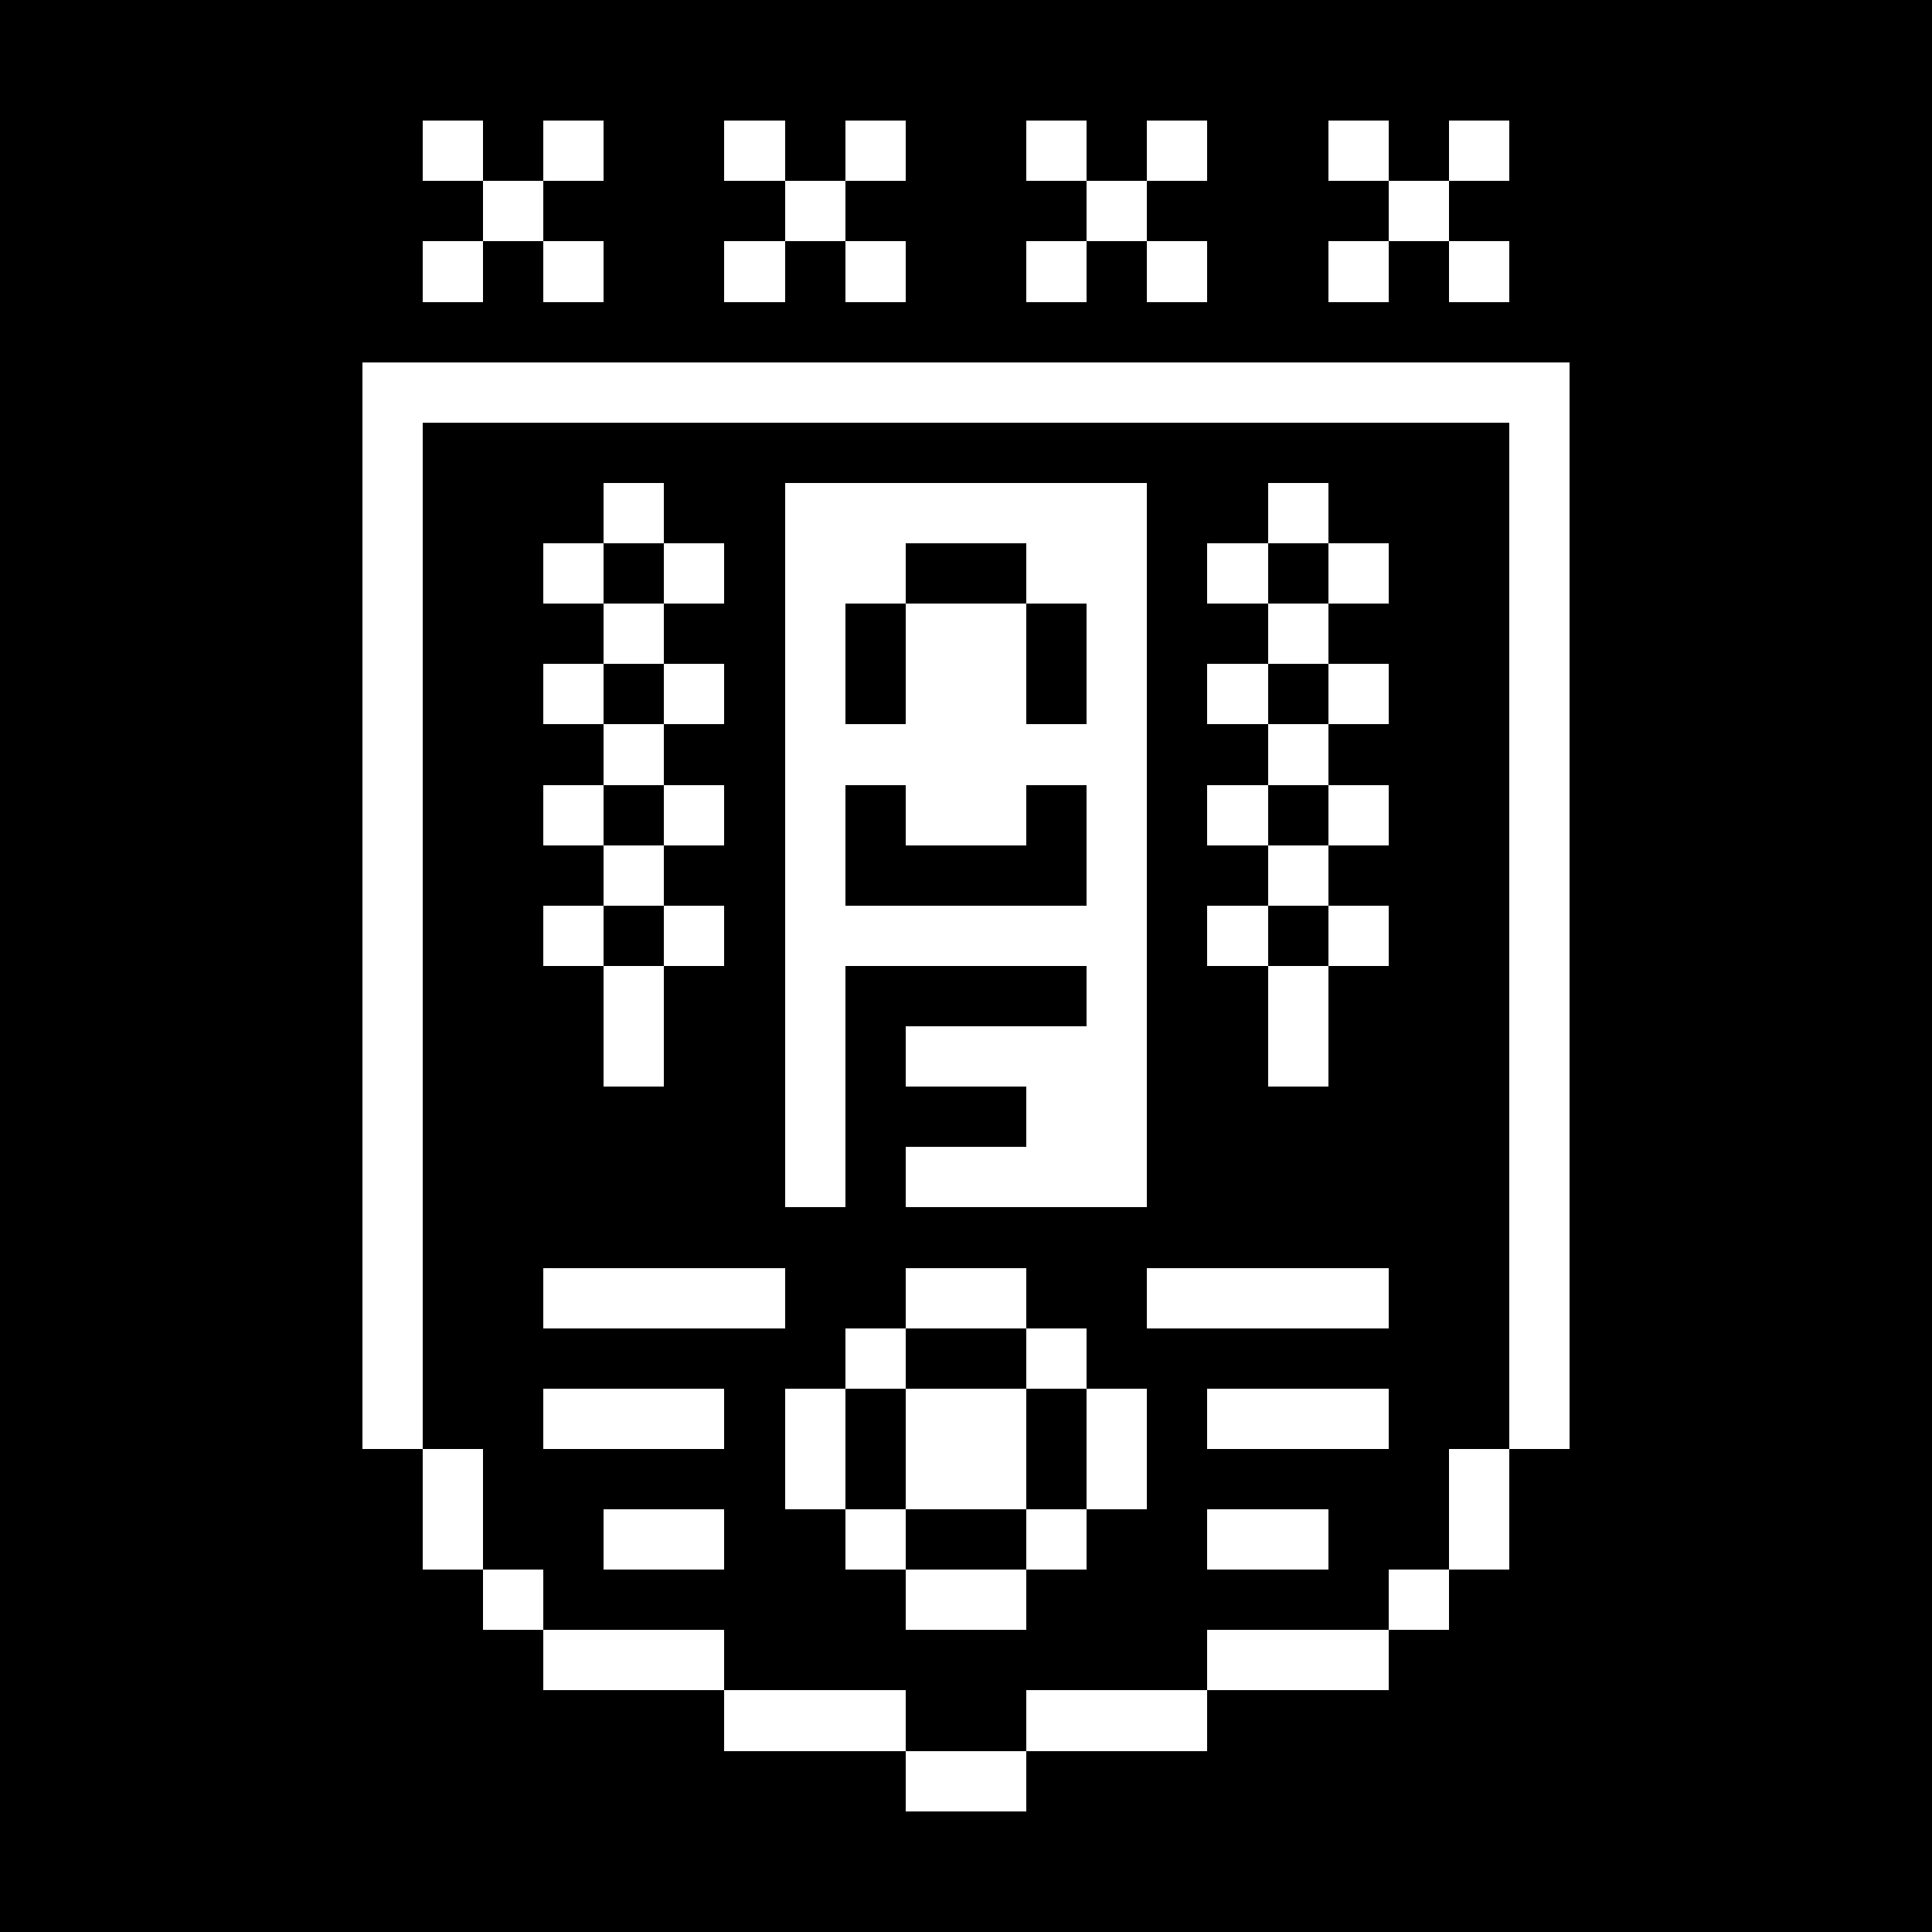
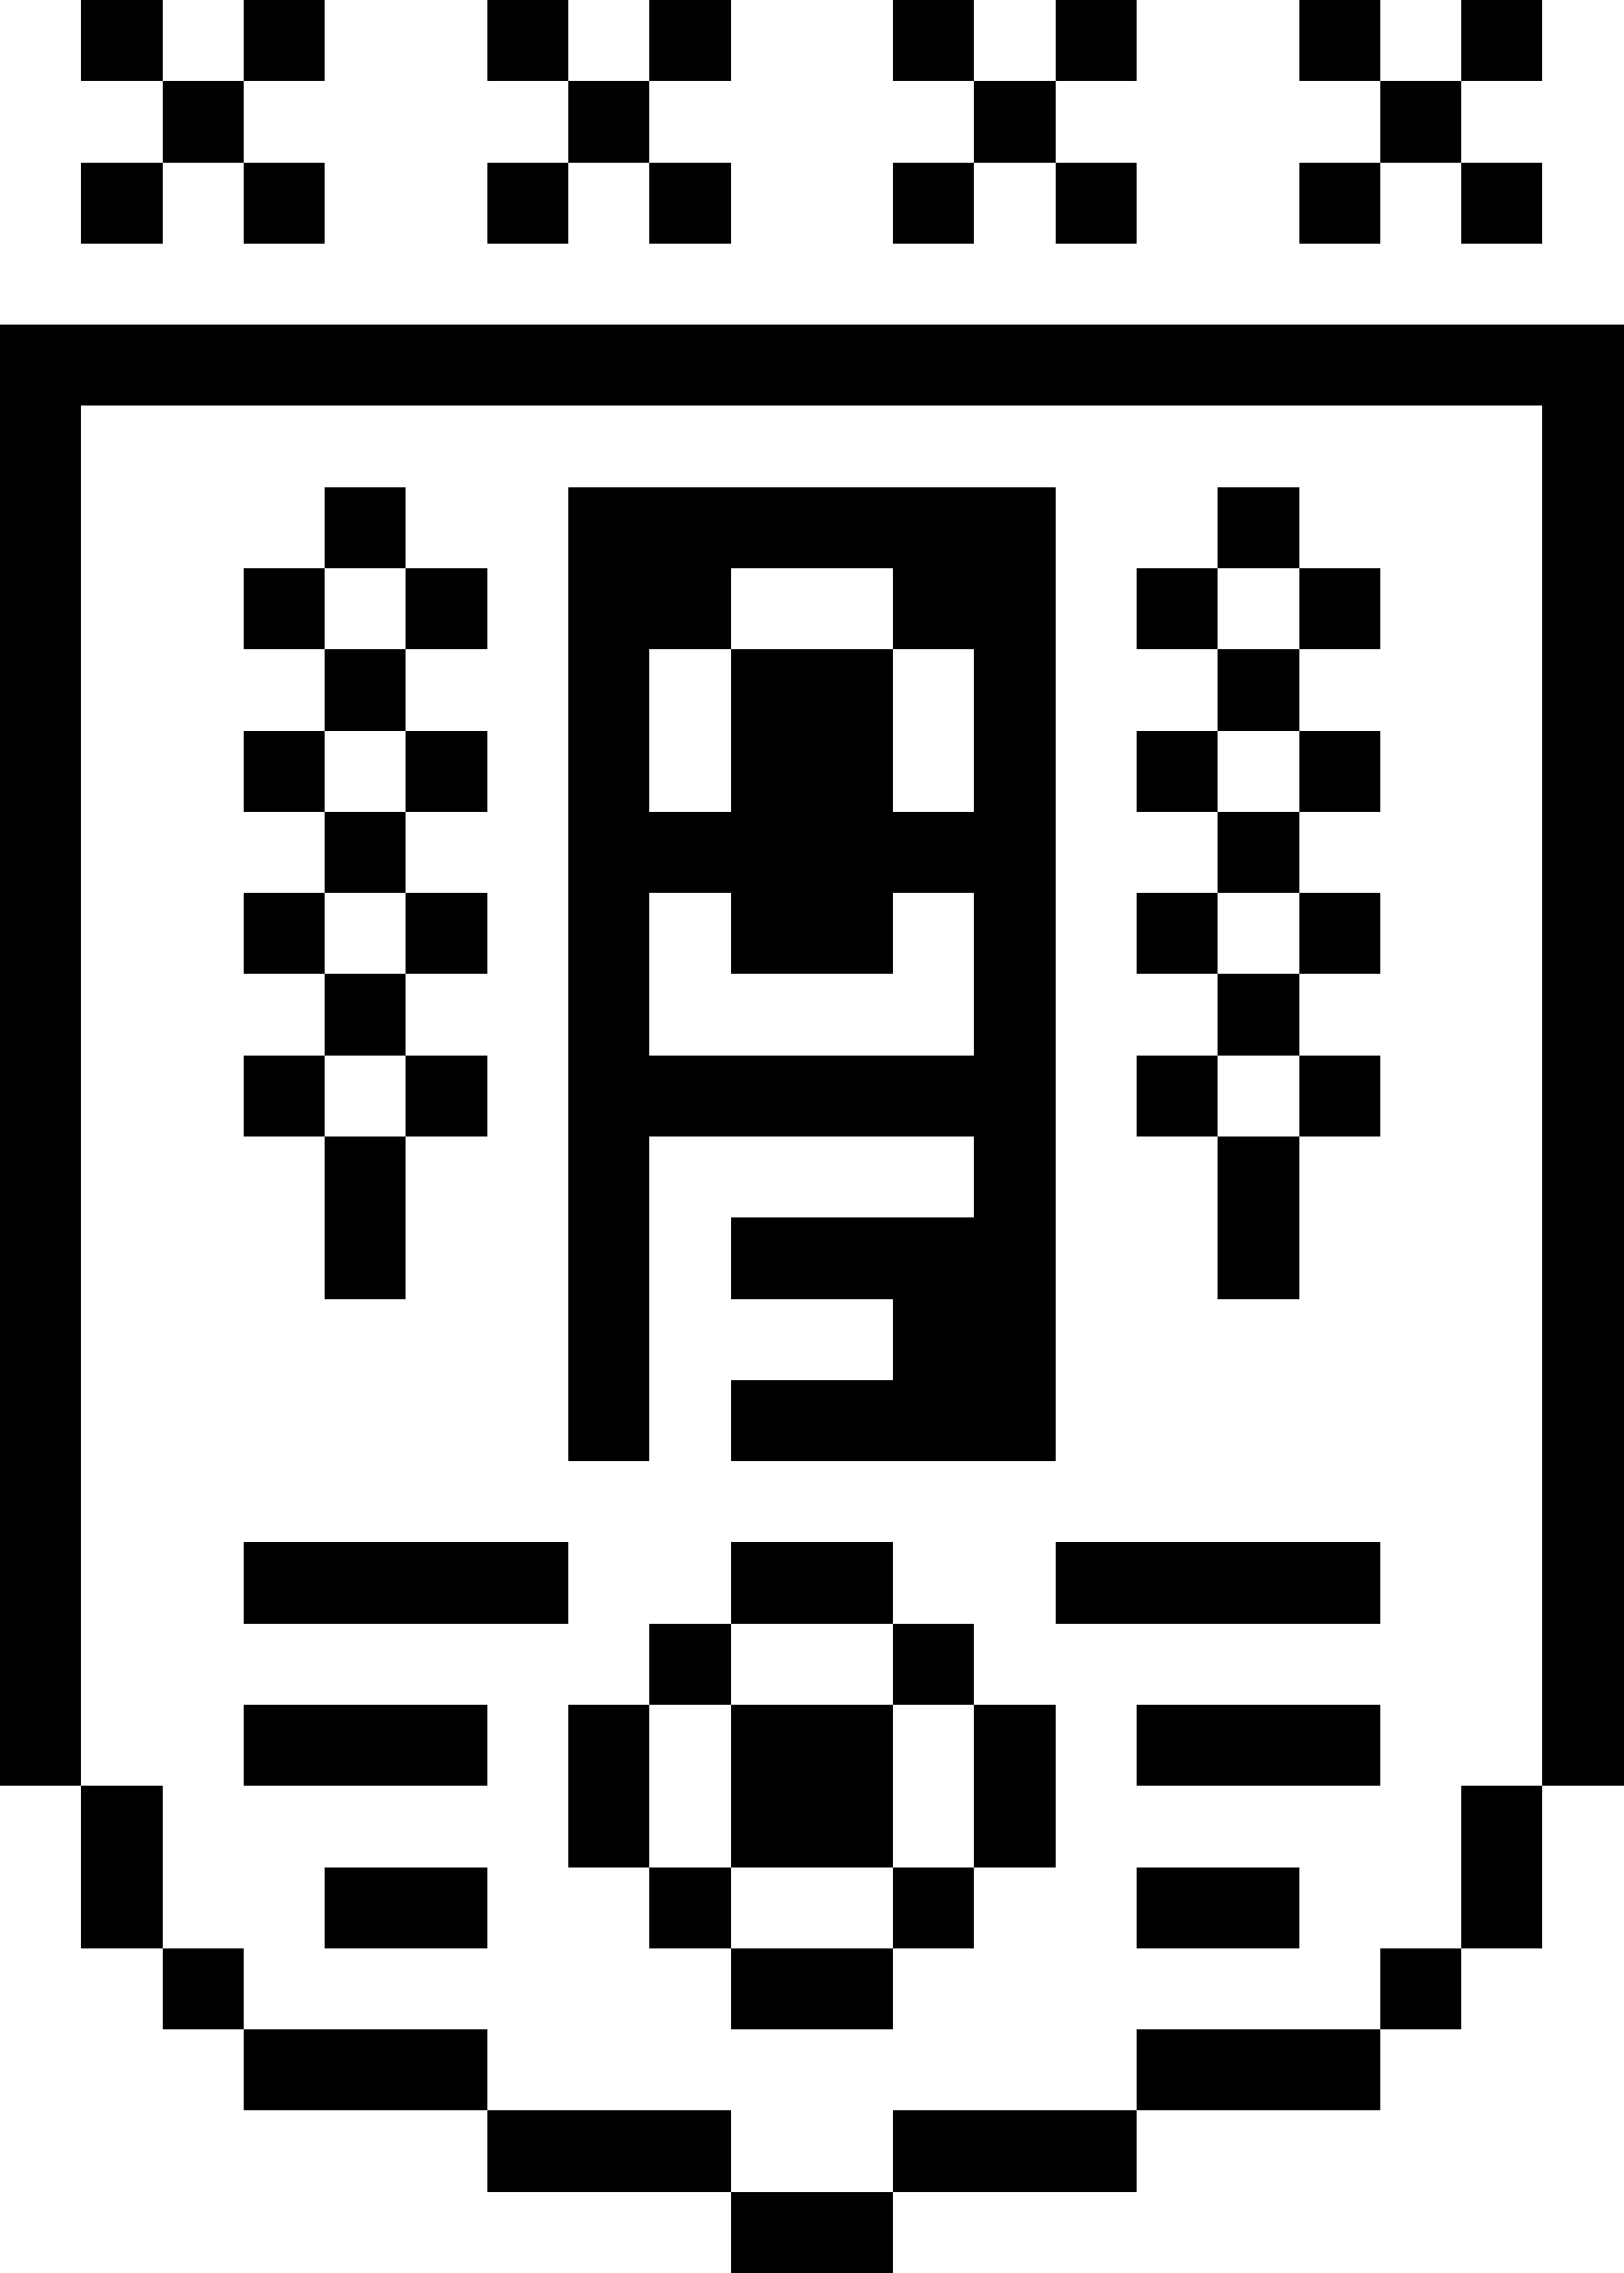
- <svg xmlns="http://www.w3.org/2000/svg" viewBox="0 0 32 32" shape-rendering="crispEdges" fill="#000000">
-   <rect x="0" y="0" width="1" height="1" />
+ <svg xmlns="http://www.w3.org/2000/svg" viewBox="0 0 20 28" shape-rendering="crispEdges" fill="#000000">
  <rect x="1" y="0" width="1" height="1" />
-   <rect x="2" y="0" width="1" height="1" />
  <rect x="3" y="0" width="1" height="1" />
-   <rect x="4" y="0" width="1" height="1" />
-   <rect x="5" y="0" width="1" height="1" />
  <rect x="6" y="0" width="1" height="1" />
-   <rect x="7" y="0" width="1" height="1" />
  <rect x="8" y="0" width="1" height="1" />
-   <rect x="9" y="0" width="1" height="1" />
-   <rect x="10" y="0" width="1" height="1" />
  <rect x="11" y="0" width="1" height="1" />
-   <rect x="12" y="0" width="1" height="1" />
  <rect x="13" y="0" width="1" height="1" />
-   <rect x="14" y="0" width="1" height="1" />
-   <rect x="15" y="0" width="1" height="1" />
  <rect x="16" y="0" width="1" height="1" />
-   <rect x="17" y="0" width="1" height="1" />
  <rect x="18" y="0" width="1" height="1" />
-   <rect x="19" y="0" width="1" height="1" />
-   <rect x="20" y="0" width="1" height="1" />
-   <rect x="21" y="0" width="1" height="1" />
-   <rect x="22" y="0" width="1" height="1" />
-   <rect x="23" y="0" width="1" height="1" />
-   <rect x="24" y="0" width="1" height="1" />
-   <rect x="25" y="0" width="1" height="1" />
-   <rect x="26" y="0" width="1" height="1" />
-   <rect x="27" y="0" width="1" height="1" />
-   <rect x="28" y="0" width="1" height="1" />
-   <rect x="29" y="0" width="1" height="1" />
-   <rect x="30" y="0" width="1" height="1" />
-   <rect x="31" y="0" width="1" height="1" />
-   <rect x="0" y="1" width="1" height="1" />
-   <rect x="1" y="1" width="1" height="1" />
  <rect x="2" y="1" width="1" height="1" />
-   <rect x="3" y="1" width="1" height="1" />
-   <rect x="4" y="1" width="1" height="1" />
-   <rect x="5" y="1" width="1" height="1" />
-   <rect x="6" y="1" width="1" height="1" />
  <rect x="7" y="1" width="1" height="1" />
-   <rect x="8" y="1" width="1" height="1" />
-   <rect x="9" y="1" width="1" height="1" />
-   <rect x="10" y="1" width="1" height="1" />
-   <rect x="11" y="1" width="1" height="1" />
  <rect x="12" y="1" width="1" height="1" />
-   <rect x="13" y="1" width="1" height="1" />
-   <rect x="14" y="1" width="1" height="1" />
-   <rect x="15" y="1" width="1" height="1" />
-   <rect x="16" y="1" width="1" height="1" />
  <rect x="17" y="1" width="1" height="1" />
-   <rect x="18" y="1" width="1" height="1" />
-   <rect x="19" y="1" width="1" height="1" />
-   <rect x="20" y="1" width="1" height="1" />
-   <rect x="21" y="1" width="1" height="1" />
-   <rect x="22" y="1" width="1" height="1" />
-   <rect x="23" y="1" width="1" height="1" />
-   <rect x="24" y="1" width="1" height="1" />
-   <rect x="25" y="1" width="1" height="1" />
-   <rect x="26" y="1" width="1" height="1" />
-   <rect x="27" y="1" width="1" height="1" />
-   <rect x="28" y="1" width="1" height="1" />
-   <rect x="29" y="1" width="1" height="1" />
-   <rect x="30" y="1" width="1" height="1" />
-   <rect x="31" y="1" width="1" height="1" />
-   <rect x="0" y="2" width="1" height="1" />
  <rect x="1" y="2" width="1" height="1" />
-   <rect x="2" y="2" width="1" height="1" />
  <rect x="3" y="2" width="1" height="1" />
-   <rect x="4" y="2" width="1" height="1" />
-   <rect x="5" y="2" width="1" height="1" />
  <rect x="6" y="2" width="1" height="1" />
  <rect x="8" y="2" width="1" height="1" />
-   <rect x="10" y="2" width="1" height="1" />
  <rect x="11" y="2" width="1" height="1" />
  <rect x="13" y="2" width="1" height="1" />
-   <rect x="15" y="2" width="1" height="1" />
  <rect x="16" y="2" width="1" height="1" />
  <rect x="18" y="2" width="1" height="1" />
-   <rect x="20" y="2" width="1" height="1" />
-   <rect x="21" y="2" width="1" height="1" />
-   <rect x="23" y="2" width="1" height="1" />
-   <rect x="25" y="2" width="1" height="1" />
-   <rect x="26" y="2" width="1" height="1" />
-   <rect x="27" y="2" width="1" height="1" />
-   <rect x="28" y="2" width="1" height="1" />
-   <rect x="29" y="2" width="1" height="1" />
-   <rect x="30" y="2" width="1" height="1" />
-   <rect x="31" y="2" width="1" height="1" />
-   <rect x="0" y="3" width="1" height="1" />
-   <rect x="1" y="3" width="1" height="1" />
-   <rect x="2" y="3" width="1" height="1" />
-   <rect x="3" y="3" width="1" height="1" />
-   <rect x="4" y="3" width="1" height="1" />
-   <rect x="5" y="3" width="1" height="1" />
-   <rect x="6" y="3" width="1" height="1" />
-   <rect x="7" y="3" width="1" height="1" />
-   <rect x="9" y="3" width="1" height="1" />
-   <rect x="10" y="3" width="1" height="1" />
-   <rect x="11" y="3" width="1" height="1" />
-   <rect x="12" y="3" width="1" height="1" />
-   <rect x="14" y="3" width="1" height="1" />
-   <rect x="15" y="3" width="1" height="1" />
-   <rect x="16" y="3" width="1" height="1" />
-   <rect x="17" y="3" width="1" height="1" />
-   <rect x="19" y="3" width="1" height="1" />
-   <rect x="20" y="3" width="1" height="1" />
-   <rect x="21" y="3" width="1" height="1" />
-   <rect x="22" y="3" width="1" height="1" />
-   <rect x="24" y="3" width="1" height="1" />
-   <rect x="25" y="3" width="1" height="1" />
-   <rect x="26" y="3" width="1" height="1" />
-   <rect x="27" y="3" width="1" height="1" />
-   <rect x="28" y="3" width="1" height="1" />
-   <rect x="29" y="3" width="1" height="1" />
-   <rect x="30" y="3" width="1" height="1" />
-   <rect x="31" y="3" width="1" height="1" />
  <rect x="0" y="4" width="1" height="1" />
  <rect x="1" y="4" width="1" height="1" />
  <rect x="2" y="4" width="1" height="1" />
  <rect x="3" y="4" width="1" height="1" />
  <rect x="4" y="4" width="1" height="1" />
  <rect x="5" y="4" width="1" height="1" />
  <rect x="6" y="4" width="1" height="1" />
+   <rect x="7" y="4" width="1" height="1" />
  <rect x="8" y="4" width="1" height="1" />
+   <rect x="9" y="4" width="1" height="1" />
  <rect x="10" y="4" width="1" height="1" />
  <rect x="11" y="4" width="1" height="1" />
+   <rect x="12" y="4" width="1" height="1" />
  <rect x="13" y="4" width="1" height="1" />
+   <rect x="14" y="4" width="1" height="1" />
  <rect x="15" y="4" width="1" height="1" />
  <rect x="16" y="4" width="1" height="1" />
+   <rect x="17" y="4" width="1" height="1" />
  <rect x="18" y="4" width="1" height="1" />
-   <rect x="20" y="4" width="1" height="1" />
-   <rect x="21" y="4" width="1" height="1" />
-   <rect x="23" y="4" width="1" height="1" />
-   <rect x="25" y="4" width="1" height="1" />
-   <rect x="26" y="4" width="1" height="1" />
-   <rect x="27" y="4" width="1" height="1" />
-   <rect x="28" y="4" width="1" height="1" />
-   <rect x="29" y="4" width="1" height="1" />
-   <rect x="30" y="4" width="1" height="1" />
-   <rect x="31" y="4" width="1" height="1" />
+   <rect x="19" y="4" width="1" height="1" />
  <rect x="0" y="5" width="1" height="1" />
-   <rect x="1" y="5" width="1" height="1" />
-   <rect x="2" y="5" width="1" height="1" />
-   <rect x="3" y="5" width="1" height="1" />
-   <rect x="4" y="5" width="1" height="1" />
-   <rect x="5" y="5" width="1" height="1" />
-   <rect x="6" y="5" width="1" height="1" />
-   <rect x="7" y="5" width="1" height="1" />
-   <rect x="8" y="5" width="1" height="1" />
-   <rect x="9" y="5" width="1" height="1" />
-   <rect x="10" y="5" width="1" height="1" />
-   <rect x="11" y="5" width="1" height="1" />
-   <rect x="12" y="5" width="1" height="1" />
-   <rect x="13" y="5" width="1" height="1" />
-   <rect x="14" y="5" width="1" height="1" />
-   <rect x="15" y="5" width="1" height="1" />
-   <rect x="16" y="5" width="1" height="1" />
-   <rect x="17" y="5" width="1" height="1" />
-   <rect x="18" y="5" width="1" height="1" />
  <rect x="19" y="5" width="1" height="1" />
-   <rect x="20" y="5" width="1" height="1" />
-   <rect x="21" y="5" width="1" height="1" />
-   <rect x="22" y="5" width="1" height="1" />
-   <rect x="23" y="5" width="1" height="1" />
-   <rect x="24" y="5" width="1" height="1" />
-   <rect x="25" y="5" width="1" height="1" />
-   <rect x="26" y="5" width="1" height="1" />
-   <rect x="27" y="5" width="1" height="1" />
-   <rect x="28" y="5" width="1" height="1" />
-   <rect x="29" y="5" width="1" height="1" />
-   <rect x="30" y="5" width="1" height="1" />
-   <rect x="31" y="5" width="1" height="1" />
  <rect x="0" y="6" width="1" height="1" />
-   <rect x="1" y="6" width="1" height="1" />
-   <rect x="2" y="6" width="1" height="1" />
-   <rect x="3" y="6" width="1" height="1" />
  <rect x="4" y="6" width="1" height="1" />
-   <rect x="5" y="6" width="1" height="1" />
-   <rect x="26" y="6" width="1" height="1" />
-   <rect x="27" y="6" width="1" height="1" />
-   <rect x="28" y="6" width="1" height="1" />
-   <rect x="29" y="6" width="1" height="1" />
-   <rect x="30" y="6" width="1" height="1" />
-   <rect x="31" y="6" width="1" height="1" />
+   <rect x="7" y="6" width="1" height="1" />
+   <rect x="8" y="6" width="1" height="1" />
+   <rect x="9" y="6" width="1" height="1" />
+   <rect x="10" y="6" width="1" height="1" />
+   <rect x="11" y="6" width="1" height="1" />
+   <rect x="12" y="6" width="1" height="1" />
+   <rect x="15" y="6" width="1" height="1" />
+   <rect x="19" y="6" width="1" height="1" />
  <rect x="0" y="7" width="1" height="1" />
-   <rect x="1" y="7" width="1" height="1" />
-   <rect x="2" y="7" width="1" height="1" />
  <rect x="3" y="7" width="1" height="1" />
-   <rect x="4" y="7" width="1" height="1" />
  <rect x="5" y="7" width="1" height="1" />
  <rect x="7" y="7" width="1" height="1" />
  <rect x="8" y="7" width="1" height="1" />
-   <rect x="9" y="7" width="1" height="1" />
-   <rect x="10" y="7" width="1" height="1" />
  <rect x="11" y="7" width="1" height="1" />
  <rect x="12" y="7" width="1" height="1" />
-   <rect x="13" y="7" width="1" height="1" />
  <rect x="14" y="7" width="1" height="1" />
-   <rect x="15" y="7" width="1" height="1" />
  <rect x="16" y="7" width="1" height="1" />
-   <rect x="17" y="7" width="1" height="1" />
-   <rect x="18" y="7" width="1" height="1" />
  <rect x="19" y="7" width="1" height="1" />
-   <rect x="20" y="7" width="1" height="1" />
-   <rect x="21" y="7" width="1" height="1" />
-   <rect x="22" y="7" width="1" height="1" />
-   <rect x="23" y="7" width="1" height="1" />
-   <rect x="24" y="7" width="1" height="1" />
-   <rect x="26" y="7" width="1" height="1" />
-   <rect x="27" y="7" width="1" height="1" />
-   <rect x="28" y="7" width="1" height="1" />
-   <rect x="29" y="7" width="1" height="1" />
-   <rect x="30" y="7" width="1" height="1" />
-   <rect x="31" y="7" width="1" height="1" />
  <rect x="0" y="8" width="1" height="1" />
-   <rect x="1" y="8" width="1" height="1" />
-   <rect x="2" y="8" width="1" height="1" />
-   <rect x="3" y="8" width="1" height="1" />
  <rect x="4" y="8" width="1" height="1" />
-   <rect x="5" y="8" width="1" height="1" />
  <rect x="7" y="8" width="1" height="1" />
-   <rect x="8" y="8" width="1" height="1" />
  <rect x="9" y="8" width="1" height="1" />
-   <rect x="11" y="8" width="1" height="1" />
+   <rect x="10" y="8" width="1" height="1" />
  <rect x="12" y="8" width="1" height="1" />
+   <rect x="15" y="8" width="1" height="1" />
  <rect x="19" y="8" width="1" height="1" />
-   <rect x="20" y="8" width="1" height="1" />
-   <rect x="22" y="8" width="1" height="1" />
-   <rect x="23" y="8" width="1" height="1" />
-   <rect x="24" y="8" width="1" height="1" />
-   <rect x="26" y="8" width="1" height="1" />
-   <rect x="27" y="8" width="1" height="1" />
-   <rect x="28" y="8" width="1" height="1" />
-   <rect x="29" y="8" width="1" height="1" />
-   <rect x="30" y="8" width="1" height="1" />
-   <rect x="31" y="8" width="1" height="1" />
  <rect x="0" y="9" width="1" height="1" />
-   <rect x="1" y="9" width="1" height="1" />
-   <rect x="2" y="9" width="1" height="1" />
  <rect x="3" y="9" width="1" height="1" />
-   <rect x="4" y="9" width="1" height="1" />
  <rect x="5" y="9" width="1" height="1" />
  <rect x="7" y="9" width="1" height="1" />
-   <rect x="8" y="9" width="1" height="1" />
+   <rect x="9" y="9" width="1" height="1" />
  <rect x="10" y="9" width="1" height="1" />
  <rect x="12" y="9" width="1" height="1" />
-   <rect x="15" y="9" width="1" height="1" />
+   <rect x="14" y="9" width="1" height="1" />
  <rect x="16" y="9" width="1" height="1" />
  <rect x="19" y="9" width="1" height="1" />
-   <rect x="21" y="9" width="1" height="1" />
-   <rect x="23" y="9" width="1" height="1" />
-   <rect x="24" y="9" width="1" height="1" />
-   <rect x="26" y="9" width="1" height="1" />
-   <rect x="27" y="9" width="1" height="1" />
-   <rect x="28" y="9" width="1" height="1" />
-   <rect x="29" y="9" width="1" height="1" />
-   <rect x="30" y="9" width="1" height="1" />
-   <rect x="31" y="9" width="1" height="1" />
  <rect x="0" y="10" width="1" height="1" />
-   <rect x="1" y="10" width="1" height="1" />
-   <rect x="2" y="10" width="1" height="1" />
-   <rect x="3" y="10" width="1" height="1" />
  <rect x="4" y="10" width="1" height="1" />
-   <rect x="5" y="10" width="1" height="1" />
  <rect x="7" y="10" width="1" height="1" />
  <rect x="8" y="10" width="1" height="1" />
  <rect x="9" y="10" width="1" height="1" />
+   <rect x="10" y="10" width="1" height="1" />
  <rect x="11" y="10" width="1" height="1" />
  <rect x="12" y="10" width="1" height="1" />
-   <rect x="14" y="10" width="1" height="1" />
-   <rect x="17" y="10" width="1" height="1" />
+   <rect x="15" y="10" width="1" height="1" />
  <rect x="19" y="10" width="1" height="1" />
-   <rect x="20" y="10" width="1" height="1" />
-   <rect x="22" y="10" width="1" height="1" />
-   <rect x="23" y="10" width="1" height="1" />
-   <rect x="24" y="10" width="1" height="1" />
-   <rect x="26" y="10" width="1" height="1" />
-   <rect x="27" y="10" width="1" height="1" />
-   <rect x="28" y="10" width="1" height="1" />
-   <rect x="29" y="10" width="1" height="1" />
-   <rect x="30" y="10" width="1" height="1" />
-   <rect x="31" y="10" width="1" height="1" />
  <rect x="0" y="11" width="1" height="1" />
-   <rect x="1" y="11" width="1" height="1" />
-   <rect x="2" y="11" width="1" height="1" />
  <rect x="3" y="11" width="1" height="1" />
-   <rect x="4" y="11" width="1" height="1" />
  <rect x="5" y="11" width="1" height="1" />
  <rect x="7" y="11" width="1" height="1" />
-   <rect x="8" y="11" width="1" height="1" />
+   <rect x="9" y="11" width="1" height="1" />
  <rect x="10" y="11" width="1" height="1" />
  <rect x="12" y="11" width="1" height="1" />
  <rect x="14" y="11" width="1" height="1" />
-   <rect x="17" y="11" width="1" height="1" />
+   <rect x="16" y="11" width="1" height="1" />
  <rect x="19" y="11" width="1" height="1" />
-   <rect x="21" y="11" width="1" height="1" />
-   <rect x="23" y="11" width="1" height="1" />
-   <rect x="24" y="11" width="1" height="1" />
-   <rect x="26" y="11" width="1" height="1" />
-   <rect x="27" y="11" width="1" height="1" />
-   <rect x="28" y="11" width="1" height="1" />
-   <rect x="29" y="11" width="1" height="1" />
-   <rect x="30" y="11" width="1" height="1" />
-   <rect x="31" y="11" width="1" height="1" />
  <rect x="0" y="12" width="1" height="1" />
-   <rect x="1" y="12" width="1" height="1" />
-   <rect x="2" y="12" width="1" height="1" />
-   <rect x="3" y="12" width="1" height="1" />
  <rect x="4" y="12" width="1" height="1" />
-   <rect x="5" y="12" width="1" height="1" />
  <rect x="7" y="12" width="1" height="1" />
-   <rect x="8" y="12" width="1" height="1" />
-   <rect x="9" y="12" width="1" height="1" />
-   <rect x="11" y="12" width="1" height="1" />
  <rect x="12" y="12" width="1" height="1" />
+   <rect x="15" y="12" width="1" height="1" />
  <rect x="19" y="12" width="1" height="1" />
-   <rect x="20" y="12" width="1" height="1" />
-   <rect x="22" y="12" width="1" height="1" />
-   <rect x="23" y="12" width="1" height="1" />
-   <rect x="24" y="12" width="1" height="1" />
-   <rect x="26" y="12" width="1" height="1" />
-   <rect x="27" y="12" width="1" height="1" />
-   <rect x="28" y="12" width="1" height="1" />
-   <rect x="29" y="12" width="1" height="1" />
-   <rect x="30" y="12" width="1" height="1" />
-   <rect x="31" y="12" width="1" height="1" />
  <rect x="0" y="13" width="1" height="1" />
-   <rect x="1" y="13" width="1" height="1" />
-   <rect x="2" y="13" width="1" height="1" />
  <rect x="3" y="13" width="1" height="1" />
-   <rect x="4" y="13" width="1" height="1" />
  <rect x="5" y="13" width="1" height="1" />
  <rect x="7" y="13" width="1" height="1" />
  <rect x="8" y="13" width="1" height="1" />
+   <rect x="9" y="13" width="1" height="1" />
  <rect x="10" y="13" width="1" height="1" />
+   <rect x="11" y="13" width="1" height="1" />
  <rect x="12" y="13" width="1" height="1" />
  <rect x="14" y="13" width="1" height="1" />
-   <rect x="17" y="13" width="1" height="1" />
+   <rect x="16" y="13" width="1" height="1" />
  <rect x="19" y="13" width="1" height="1" />
-   <rect x="21" y="13" width="1" height="1" />
-   <rect x="23" y="13" width="1" height="1" />
-   <rect x="24" y="13" width="1" height="1" />
-   <rect x="26" y="13" width="1" height="1" />
-   <rect x="27" y="13" width="1" height="1" />
-   <rect x="28" y="13" width="1" height="1" />
-   <rect x="29" y="13" width="1" height="1" />
-   <rect x="30" y="13" width="1" height="1" />
-   <rect x="31" y="13" width="1" height="1" />
  <rect x="0" y="14" width="1" height="1" />
-   <rect x="1" y="14" width="1" height="1" />
-   <rect x="2" y="14" width="1" height="1" />
-   <rect x="3" y="14" width="1" height="1" />
  <rect x="4" y="14" width="1" height="1" />
-   <rect x="5" y="14" width="1" height="1" />
  <rect x="7" y="14" width="1" height="1" />
-   <rect x="8" y="14" width="1" height="1" />
-   <rect x="9" y="14" width="1" height="1" />
-   <rect x="11" y="14" width="1" height="1" />
  <rect x="12" y="14" width="1" height="1" />
-   <rect x="14" y="14" width="1" height="1" />
  <rect x="15" y="14" width="1" height="1" />
-   <rect x="16" y="14" width="1" height="1" />
-   <rect x="17" y="14" width="1" height="1" />
  <rect x="19" y="14" width="1" height="1" />
-   <rect x="20" y="14" width="1" height="1" />
-   <rect x="22" y="14" width="1" height="1" />
-   <rect x="23" y="14" width="1" height="1" />
-   <rect x="24" y="14" width="1" height="1" />
-   <rect x="26" y="14" width="1" height="1" />
-   <rect x="27" y="14" width="1" height="1" />
-   <rect x="28" y="14" width="1" height="1" />
-   <rect x="29" y="14" width="1" height="1" />
-   <rect x="30" y="14" width="1" height="1" />
-   <rect x="31" y="14" width="1" height="1" />
  <rect x="0" y="15" width="1" height="1" />
-   <rect x="1" y="15" width="1" height="1" />
-   <rect x="2" y="15" width="1" height="1" />
-   <rect x="3" y="15" width="1" height="1" />
  <rect x="4" y="15" width="1" height="1" />
-   <rect x="5" y="15" width="1" height="1" />
  <rect x="7" y="15" width="1" height="1" />
-   <rect x="8" y="15" width="1" height="1" />
+   <rect x="9" y="15" width="1" height="1" />
  <rect x="10" y="15" width="1" height="1" />
+   <rect x="11" y="15" width="1" height="1" />
  <rect x="12" y="15" width="1" height="1" />
+   <rect x="15" y="15" width="1" height="1" />
  <rect x="19" y="15" width="1" height="1" />
-   <rect x="21" y="15" width="1" height="1" />
-   <rect x="23" y="15" width="1" height="1" />
-   <rect x="24" y="15" width="1" height="1" />
-   <rect x="26" y="15" width="1" height="1" />
-   <rect x="27" y="15" width="1" height="1" />
-   <rect x="28" y="15" width="1" height="1" />
-   <rect x="29" y="15" width="1" height="1" />
-   <rect x="30" y="15" width="1" height="1" />
-   <rect x="31" y="15" width="1" height="1" />
  <rect x="0" y="16" width="1" height="1" />
-   <rect x="1" y="16" width="1" height="1" />
-   <rect x="2" y="16" width="1" height="1" />
-   <rect x="3" y="16" width="1" height="1" />
-   <rect x="4" y="16" width="1" height="1" />
-   <rect x="5" y="16" width="1" height="1" />
  <rect x="7" y="16" width="1" height="1" />
-   <rect x="8" y="16" width="1" height="1" />
-   <rect x="9" y="16" width="1" height="1" />
  <rect x="11" y="16" width="1" height="1" />
  <rect x="12" y="16" width="1" height="1" />
-   <rect x="14" y="16" width="1" height="1" />
-   <rect x="15" y="16" width="1" height="1" />
-   <rect x="16" y="16" width="1" height="1" />
-   <rect x="17" y="16" width="1" height="1" />
  <rect x="19" y="16" width="1" height="1" />
-   <rect x="20" y="16" width="1" height="1" />
-   <rect x="22" y="16" width="1" height="1" />
-   <rect x="23" y="16" width="1" height="1" />
-   <rect x="24" y="16" width="1" height="1" />
-   <rect x="26" y="16" width="1" height="1" />
-   <rect x="27" y="16" width="1" height="1" />
-   <rect x="28" y="16" width="1" height="1" />
-   <rect x="29" y="16" width="1" height="1" />
-   <rect x="30" y="16" width="1" height="1" />
-   <rect x="31" y="16" width="1" height="1" />
  <rect x="0" y="17" width="1" height="1" />
-   <rect x="1" y="17" width="1" height="1" />
-   <rect x="2" y="17" width="1" height="1" />
-   <rect x="3" y="17" width="1" height="1" />
-   <rect x="4" y="17" width="1" height="1" />
-   <rect x="5" y="17" width="1" height="1" />
  <rect x="7" y="17" width="1" height="1" />
-   <rect x="8" y="17" width="1" height="1" />
  <rect x="9" y="17" width="1" height="1" />
+   <rect x="10" y="17" width="1" height="1" />
  <rect x="11" y="17" width="1" height="1" />
  <rect x="12" y="17" width="1" height="1" />
-   <rect x="14" y="17" width="1" height="1" />
  <rect x="19" y="17" width="1" height="1" />
-   <rect x="20" y="17" width="1" height="1" />
-   <rect x="22" y="17" width="1" height="1" />
-   <rect x="23" y="17" width="1" height="1" />
-   <rect x="24" y="17" width="1" height="1" />
-   <rect x="26" y="17" width="1" height="1" />
-   <rect x="27" y="17" width="1" height="1" />
-   <rect x="28" y="17" width="1" height="1" />
-   <rect x="29" y="17" width="1" height="1" />
-   <rect x="30" y="17" width="1" height="1" />
-   <rect x="31" y="17" width="1" height="1" />
  <rect x="0" y="18" width="1" height="1" />
-   <rect x="1" y="18" width="1" height="1" />
-   <rect x="2" y="18" width="1" height="1" />
-   <rect x="3" y="18" width="1" height="1" />
-   <rect x="4" y="18" width="1" height="1" />
-   <rect x="5" y="18" width="1" height="1" />
-   <rect x="7" y="18" width="1" height="1" />
-   <rect x="8" y="18" width="1" height="1" />
-   <rect x="9" y="18" width="1" height="1" />
-   <rect x="10" y="18" width="1" height="1" />
-   <rect x="11" y="18" width="1" height="1" />
-   <rect x="12" y="18" width="1" height="1" />
-   <rect x="14" y="18" width="1" height="1" />
-   <rect x="15" y="18" width="1" height="1" />
-   <rect x="16" y="18" width="1" height="1" />
  <rect x="19" y="18" width="1" height="1" />
-   <rect x="20" y="18" width="1" height="1" />
-   <rect x="21" y="18" width="1" height="1" />
-   <rect x="22" y="18" width="1" height="1" />
-   <rect x="23" y="18" width="1" height="1" />
-   <rect x="24" y="18" width="1" height="1" />
-   <rect x="26" y="18" width="1" height="1" />
-   <rect x="27" y="18" width="1" height="1" />
-   <rect x="28" y="18" width="1" height="1" />
-   <rect x="29" y="18" width="1" height="1" />
-   <rect x="30" y="18" width="1" height="1" />
-   <rect x="31" y="18" width="1" height="1" />
  <rect x="0" y="19" width="1" height="1" />
-   <rect x="1" y="19" width="1" height="1" />
-   <rect x="2" y="19" width="1" height="1" />
  <rect x="3" y="19" width="1" height="1" />
  <rect x="4" y="19" width="1" height="1" />
  <rect x="5" y="19" width="1" height="1" />
-   <rect x="7" y="19" width="1" height="1" />
-   <rect x="8" y="19" width="1" height="1" />
+   <rect x="6" y="19" width="1" height="1" />
  <rect x="9" y="19" width="1" height="1" />
  <rect x="10" y="19" width="1" height="1" />
-   <rect x="11" y="19" width="1" height="1" />
-   <rect x="12" y="19" width="1" height="1" />
+   <rect x="13" y="19" width="1" height="1" />
  <rect x="14" y="19" width="1" height="1" />
+   <rect x="15" y="19" width="1" height="1" />
+   <rect x="16" y="19" width="1" height="1" />
  <rect x="19" y="19" width="1" height="1" />
-   <rect x="20" y="19" width="1" height="1" />
-   <rect x="21" y="19" width="1" height="1" />
-   <rect x="22" y="19" width="1" height="1" />
-   <rect x="23" y="19" width="1" height="1" />
-   <rect x="24" y="19" width="1" height="1" />
-   <rect x="26" y="19" width="1" height="1" />
-   <rect x="27" y="19" width="1" height="1" />
-   <rect x="28" y="19" width="1" height="1" />
-   <rect x="29" y="19" width="1" height="1" />
-   <rect x="30" y="19" width="1" height="1" />
-   <rect x="31" y="19" width="1" height="1" />
  <rect x="0" y="20" width="1" height="1" />
-   <rect x="1" y="20" width="1" height="1" />
-   <rect x="2" y="20" width="1" height="1" />
-   <rect x="3" y="20" width="1" height="1" />
-   <rect x="4" y="20" width="1" height="1" />
-   <rect x="5" y="20" width="1" height="1" />
-   <rect x="7" y="20" width="1" height="1" />
  <rect x="8" y="20" width="1" height="1" />
-   <rect x="9" y="20" width="1" height="1" />
-   <rect x="10" y="20" width="1" height="1" />
  <rect x="11" y="20" width="1" height="1" />
-   <rect x="12" y="20" width="1" height="1" />
-   <rect x="13" y="20" width="1" height="1" />
-   <rect x="14" y="20" width="1" height="1" />
-   <rect x="15" y="20" width="1" height="1" />
-   <rect x="16" y="20" width="1" height="1" />
-   <rect x="17" y="20" width="1" height="1" />
-   <rect x="18" y="20" width="1" height="1" />
  <rect x="19" y="20" width="1" height="1" />
-   <rect x="20" y="20" width="1" height="1" />
-   <rect x="21" y="20" width="1" height="1" />
-   <rect x="22" y="20" width="1" height="1" />
-   <rect x="23" y="20" width="1" height="1" />
-   <rect x="24" y="20" width="1" height="1" />
-   <rect x="26" y="20" width="1" height="1" />
-   <rect x="27" y="20" width="1" height="1" />
-   <rect x="28" y="20" width="1" height="1" />
-   <rect x="29" y="20" width="1" height="1" />
-   <rect x="30" y="20" width="1" height="1" />
-   <rect x="31" y="20" width="1" height="1" />
  <rect x="0" y="21" width="1" height="1" />
-   <rect x="1" y="21" width="1" height="1" />
-   <rect x="2" y="21" width="1" height="1" />
  <rect x="3" y="21" width="1" height="1" />
  <rect x="4" y="21" width="1" height="1" />
  <rect x="5" y="21" width="1" height="1" />
  <rect x="7" y="21" width="1" height="1" />
-   <rect x="8" y="21" width="1" height="1" />
-   <rect x="13" y="21" width="1" height="1" />
+   <rect x="9" y="21" width="1" height="1" />
+   <rect x="10" y="21" width="1" height="1" />
+   <rect x="12" y="21" width="1" height="1" />
  <rect x="14" y="21" width="1" height="1" />
-   <rect x="17" y="21" width="1" height="1" />
-   <rect x="18" y="21" width="1" height="1" />
-   <rect x="23" y="21" width="1" height="1" />
-   <rect x="24" y="21" width="1" height="1" />
-   <rect x="26" y="21" width="1" height="1" />
-   <rect x="27" y="21" width="1" height="1" />
-   <rect x="28" y="21" width="1" height="1" />
-   <rect x="29" y="21" width="1" height="1" />
-   <rect x="30" y="21" width="1" height="1" />
-   <rect x="31" y="21" width="1" height="1" />
-   <rect x="0" y="22" width="1" height="1" />
+   <rect x="15" y="21" width="1" height="1" />
+   <rect x="16" y="21" width="1" height="1" />
+   <rect x="19" y="21" width="1" height="1" />
  <rect x="1" y="22" width="1" height="1" />
-   <rect x="2" y="22" width="1" height="1" />
-   <rect x="3" y="22" width="1" height="1" />
-   <rect x="4" y="22" width="1" height="1" />
-   <rect x="5" y="22" width="1" height="1" />
  <rect x="7" y="22" width="1" height="1" />
-   <rect x="8" y="22" width="1" height="1" />
  <rect x="9" y="22" width="1" height="1" />
  <rect x="10" y="22" width="1" height="1" />
-   <rect x="11" y="22" width="1" height="1" />
  <rect x="12" y="22" width="1" height="1" />
-   <rect x="13" y="22" width="1" height="1" />
-   <rect x="15" y="22" width="1" height="1" />
-   <rect x="16" y="22" width="1" height="1" />
  <rect x="18" y="22" width="1" height="1" />
-   <rect x="19" y="22" width="1" height="1" />
-   <rect x="20" y="22" width="1" height="1" />
-   <rect x="21" y="22" width="1" height="1" />
-   <rect x="22" y="22" width="1" height="1" />
-   <rect x="23" y="22" width="1" height="1" />
-   <rect x="24" y="22" width="1" height="1" />
-   <rect x="26" y="22" width="1" height="1" />
-   <rect x="27" y="22" width="1" height="1" />
-   <rect x="28" y="22" width="1" height="1" />
-   <rect x="29" y="22" width="1" height="1" />
-   <rect x="30" y="22" width="1" height="1" />
-   <rect x="31" y="22" width="1" height="1" />
-   <rect x="0" y="23" width="1" height="1" />
  <rect x="1" y="23" width="1" height="1" />
-   <rect x="2" y="23" width="1" height="1" />
-   <rect x="3" y="23" width="1" height="1" />
  <rect x="4" y="23" width="1" height="1" />
  <rect x="5" y="23" width="1" height="1" />
-   <rect x="7" y="23" width="1" height="1" />
  <rect x="8" y="23" width="1" height="1" />
-   <rect x="12" y="23" width="1" height="1" />
+   <rect x="11" y="23" width="1" height="1" />
  <rect x="14" y="23" width="1" height="1" />
-   <rect x="17" y="23" width="1" height="1" />
-   <rect x="19" y="23" width="1" height="1" />
-   <rect x="23" y="23" width="1" height="1" />
-   <rect x="24" y="23" width="1" height="1" />
-   <rect x="26" y="23" width="1" height="1" />
-   <rect x="27" y="23" width="1" height="1" />
-   <rect x="28" y="23" width="1" height="1" />
-   <rect x="29" y="23" width="1" height="1" />
-   <rect x="30" y="23" width="1" height="1" />
-   <rect x="31" y="23" width="1" height="1" />
-   <rect x="0" y="24" width="1" height="1" />
-   <rect x="1" y="24" width="1" height="1" />
+   <rect x="15" y="23" width="1" height="1" />
+   <rect x="18" y="23" width="1" height="1" />
  <rect x="2" y="24" width="1" height="1" />
-   <rect x="3" y="24" width="1" height="1" />
-   <rect x="4" y="24" width="1" height="1" />
-   <rect x="5" y="24" width="1" height="1" />
-   <rect x="6" y="24" width="1" height="1" />
-   <rect x="8" y="24" width="1" height="1" />
  <rect x="9" y="24" width="1" height="1" />
  <rect x="10" y="24" width="1" height="1" />
-   <rect x="11" y="24" width="1" height="1" />
-   <rect x="12" y="24" width="1" height="1" />
-   <rect x="14" y="24" width="1" height="1" />
  <rect x="17" y="24" width="1" height="1" />
-   <rect x="19" y="24" width="1" height="1" />
-   <rect x="20" y="24" width="1" height="1" />
-   <rect x="21" y="24" width="1" height="1" />
-   <rect x="22" y="24" width="1" height="1" />
-   <rect x="23" y="24" width="1" height="1" />
-   <rect x="25" y="24" width="1" height="1" />
-   <rect x="26" y="24" width="1" height="1" />
-   <rect x="27" y="24" width="1" height="1" />
-   <rect x="28" y="24" width="1" height="1" />
-   <rect x="29" y="24" width="1" height="1" />
-   <rect x="30" y="24" width="1" height="1" />
-   <rect x="31" y="24" width="1" height="1" />
-   <rect x="0" y="25" width="1" height="1" />
-   <rect x="1" y="25" width="1" height="1" />
-   <rect x="2" y="25" width="1" height="1" />
  <rect x="3" y="25" width="1" height="1" />
  <rect x="4" y="25" width="1" height="1" />
  <rect x="5" y="25" width="1" height="1" />
-   <rect x="6" y="25" width="1" height="1" />
-   <rect x="8" y="25" width="1" height="1" />
-   <rect x="9" y="25" width="1" height="1" />
-   <rect x="12" y="25" width="1" height="1" />
-   <rect x="13" y="25" width="1" height="1" />
+   <rect x="14" y="25" width="1" height="1" />
  <rect x="15" y="25" width="1" height="1" />
  <rect x="16" y="25" width="1" height="1" />
-   <rect x="18" y="25" width="1" height="1" />
-   <rect x="19" y="25" width="1" height="1" />
-   <rect x="22" y="25" width="1" height="1" />
-   <rect x="23" y="25" width="1" height="1" />
-   <rect x="25" y="25" width="1" height="1" />
-   <rect x="26" y="25" width="1" height="1" />
-   <rect x="27" y="25" width="1" height="1" />
-   <rect x="28" y="25" width="1" height="1" />
-   <rect x="29" y="25" width="1" height="1" />
-   <rect x="30" y="25" width="1" height="1" />
-   <rect x="31" y="25" width="1" height="1" />
-   <rect x="0" y="26" width="1" height="1" />
-   <rect x="1" y="26" width="1" height="1" />
-   <rect x="2" y="26" width="1" height="1" />
-   <rect x="3" y="26" width="1" height="1" />
-   <rect x="4" y="26" width="1" height="1" />
-   <rect x="5" y="26" width="1" height="1" />
  <rect x="6" y="26" width="1" height="1" />
  <rect x="7" y="26" width="1" height="1" />
-   <rect x="9" y="26" width="1" height="1" />
-   <rect x="10" y="26" width="1" height="1" />
+   <rect x="8" y="26" width="1" height="1" />
  <rect x="11" y="26" width="1" height="1" />
  <rect x="12" y="26" width="1" height="1" />
  <rect x="13" y="26" width="1" height="1" />
-   <rect x="14" y="26" width="1" height="1" />
-   <rect x="17" y="26" width="1" height="1" />
-   <rect x="18" y="26" width="1" height="1" />
-   <rect x="19" y="26" width="1" height="1" />
-   <rect x="20" y="26" width="1" height="1" />
-   <rect x="21" y="26" width="1" height="1" />
-   <rect x="22" y="26" width="1" height="1" />
-   <rect x="24" y="26" width="1" height="1" />
-   <rect x="25" y="26" width="1" height="1" />
-   <rect x="26" y="26" width="1" height="1" />
-   <rect x="27" y="26" width="1" height="1" />
-   <rect x="28" y="26" width="1" height="1" />
-   <rect x="29" y="26" width="1" height="1" />
-   <rect x="30" y="26" width="1" height="1" />
-   <rect x="31" y="26" width="1" height="1" />
-   <rect x="0" y="27" width="1" height="1" />
-   <rect x="1" y="27" width="1" height="1" />
-   <rect x="2" y="27" width="1" height="1" />
-   <rect x="3" y="27" width="1" height="1" />
-   <rect x="4" y="27" width="1" height="1" />
-   <rect x="5" y="27" width="1" height="1" />
-   <rect x="6" y="27" width="1" height="1" />
-   <rect x="7" y="27" width="1" height="1" />
-   <rect x="8" y="27" width="1" height="1" />
-   <rect x="12" y="27" width="1" height="1" />
-   <rect x="13" y="27" width="1" height="1" />
-   <rect x="14" y="27" width="1" height="1" />
-   <rect x="15" y="27" width="1" height="1" />
-   <rect x="16" y="27" width="1" height="1" />
-   <rect x="17" y="27" width="1" height="1" />
-   <rect x="18" y="27" width="1" height="1" />
-   <rect x="19" y="27" width="1" height="1" />
-   <rect x="23" y="27" width="1" height="1" />
-   <rect x="24" y="27" width="1" height="1" />
-   <rect x="25" y="27" width="1" height="1" />
-   <rect x="26" y="27" width="1" height="1" />
-   <rect x="27" y="27" width="1" height="1" />
-   <rect x="28" y="27" width="1" height="1" />
-   <rect x="29" y="27" width="1" height="1" />
-   <rect x="30" y="27" width="1" height="1" />
-   <rect x="31" y="27" width="1" height="1" />
-   <rect x="0" y="28" width="1" height="1" />
-   <rect x="1" y="28" width="1" height="1" />
-   <rect x="2" y="28" width="1" height="1" />
-   <rect x="3" y="28" width="1" height="1" />
-   <rect x="4" y="28" width="1" height="1" />
-   <rect x="5" y="28" width="1" height="1" />
-   <rect x="6" y="28" width="1" height="1" />
-   <rect x="7" y="28" width="1" height="1" />
-   <rect x="8" y="28" width="1" height="1" />
-   <rect x="9" y="28" width="1" height="1" />
-   <rect x="10" y="28" width="1" height="1" />
-   <rect x="11" y="28" width="1" height="1" />
-   <rect x="15" y="28" width="1" height="1" />
-   <rect x="16" y="28" width="1" height="1" />
-   <rect x="20" y="28" width="1" height="1" />
-   <rect x="21" y="28" width="1" height="1" />
-   <rect x="22" y="28" width="1" height="1" />
-   <rect x="23" y="28" width="1" height="1" />
-   <rect x="24" y="28" width="1" height="1" />
-   <rect x="25" y="28" width="1" height="1" />
-   <rect x="26" y="28" width="1" height="1" />
-   <rect x="27" y="28" width="1" height="1" />
-   <rect x="28" y="28" width="1" height="1" />
-   <rect x="29" y="28" width="1" height="1" />
-   <rect x="30" y="28" width="1" height="1" />
-   <rect x="31" y="28" width="1" height="1" />
-   <rect x="0" y="29" width="1" height="1" />
-   <rect x="1" y="29" width="1" height="1" />
-   <rect x="2" y="29" width="1" height="1" />
-   <rect x="3" y="29" width="1" height="1" />
-   <rect x="4" y="29" width="1" height="1" />
-   <rect x="5" y="29" width="1" height="1" />
-   <rect x="6" y="29" width="1" height="1" />
-   <rect x="7" y="29" width="1" height="1" />
-   <rect x="8" y="29" width="1" height="1" />
-   <rect x="9" y="29" width="1" height="1" />
-   <rect x="10" y="29" width="1" height="1" />
-   <rect x="11" y="29" width="1" height="1" />
-   <rect x="12" y="29" width="1" height="1" />
-   <rect x="13" y="29" width="1" height="1" />
-   <rect x="14" y="29" width="1" height="1" />
-   <rect x="17" y="29" width="1" height="1" />
-   <rect x="18" y="29" width="1" height="1" />
-   <rect x="19" y="29" width="1" height="1" />
-   <rect x="20" y="29" width="1" height="1" />
-   <rect x="21" y="29" width="1" height="1" />
-   <rect x="22" y="29" width="1" height="1" />
-   <rect x="23" y="29" width="1" height="1" />
-   <rect x="24" y="29" width="1" height="1" />
-   <rect x="25" y="29" width="1" height="1" />
-   <rect x="26" y="29" width="1" height="1" />
-   <rect x="27" y="29" width="1" height="1" />
-   <rect x="28" y="29" width="1" height="1" />
-   <rect x="29" y="29" width="1" height="1" />
-   <rect x="30" y="29" width="1" height="1" />
-   <rect x="31" y="29" width="1" height="1" />
-   <rect x="0" y="30" width="1" height="1" />
-   <rect x="1" y="30" width="1" height="1" />
-   <rect x="2" y="30" width="1" height="1" />
-   <rect x="3" y="30" width="1" height="1" />
-   <rect x="4" y="30" width="1" height="1" />
-   <rect x="5" y="30" width="1" height="1" />
-   <rect x="6" y="30" width="1" height="1" />
-   <rect x="7" y="30" width="1" height="1" />
-   <rect x="8" y="30" width="1" height="1" />
-   <rect x="9" y="30" width="1" height="1" />
-   <rect x="10" y="30" width="1" height="1" />
-   <rect x="11" y="30" width="1" height="1" />
-   <rect x="12" y="30" width="1" height="1" />
-   <rect x="13" y="30" width="1" height="1" />
-   <rect x="14" y="30" width="1" height="1" />
-   <rect x="15" y="30" width="1" height="1" />
-   <rect x="16" y="30" width="1" height="1" />
-   <rect x="17" y="30" width="1" height="1" />
-   <rect x="18" y="30" width="1" height="1" />
-   <rect x="19" y="30" width="1" height="1" />
-   <rect x="20" y="30" width="1" height="1" />
-   <rect x="21" y="30" width="1" height="1" />
-   <rect x="22" y="30" width="1" height="1" />
-   <rect x="23" y="30" width="1" height="1" />
-   <rect x="24" y="30" width="1" height="1" />
-   <rect x="25" y="30" width="1" height="1" />
-   <rect x="26" y="30" width="1" height="1" />
-   <rect x="27" y="30" width="1" height="1" />
-   <rect x="28" y="30" width="1" height="1" />
-   <rect x="29" y="30" width="1" height="1" />
-   <rect x="30" y="30" width="1" height="1" />
-   <rect x="31" y="30" width="1" height="1" />
-   <rect x="0" y="31" width="1" height="1" />
-   <rect x="1" y="31" width="1" height="1" />
-   <rect x="2" y="31" width="1" height="1" />
-   <rect x="3" y="31" width="1" height="1" />
-   <rect x="4" y="31" width="1" height="1" />
-   <rect x="5" y="31" width="1" height="1" />
-   <rect x="6" y="31" width="1" height="1" />
-   <rect x="7" y="31" width="1" height="1" />
-   <rect x="8" y="31" width="1" height="1" />
-   <rect x="9" y="31" width="1" height="1" />
-   <rect x="10" y="31" width="1" height="1" />
-   <rect x="11" y="31" width="1" height="1" />
-   <rect x="12" y="31" width="1" height="1" />
-   <rect x="13" y="31" width="1" height="1" />
-   <rect x="14" y="31" width="1" height="1" />
-   <rect x="15" y="31" width="1" height="1" />
-   <rect x="16" y="31" width="1" height="1" />
-   <rect x="17" y="31" width="1" height="1" />
-   <rect x="18" y="31" width="1" height="1" />
-   <rect x="19" y="31" width="1" height="1" />
-   <rect x="20" y="31" width="1" height="1" />
-   <rect x="21" y="31" width="1" height="1" />
-   <rect x="22" y="31" width="1" height="1" />
-   <rect x="23" y="31" width="1" height="1" />
-   <rect x="24" y="31" width="1" height="1" />
-   <rect x="25" y="31" width="1" height="1" />
-   <rect x="26" y="31" width="1" height="1" />
-   <rect x="27" y="31" width="1" height="1" />
-   <rect x="28" y="31" width="1" height="1" />
-   <rect x="29" y="31" width="1" height="1" />
-   <rect x="30" y="31" width="1" height="1" />
-   <rect x="31" y="31" width="1" height="1" />
+   <rect x="9" y="27" width="1" height="1" />
+   <rect x="10" y="27" width="1" height="1" />
</svg>
